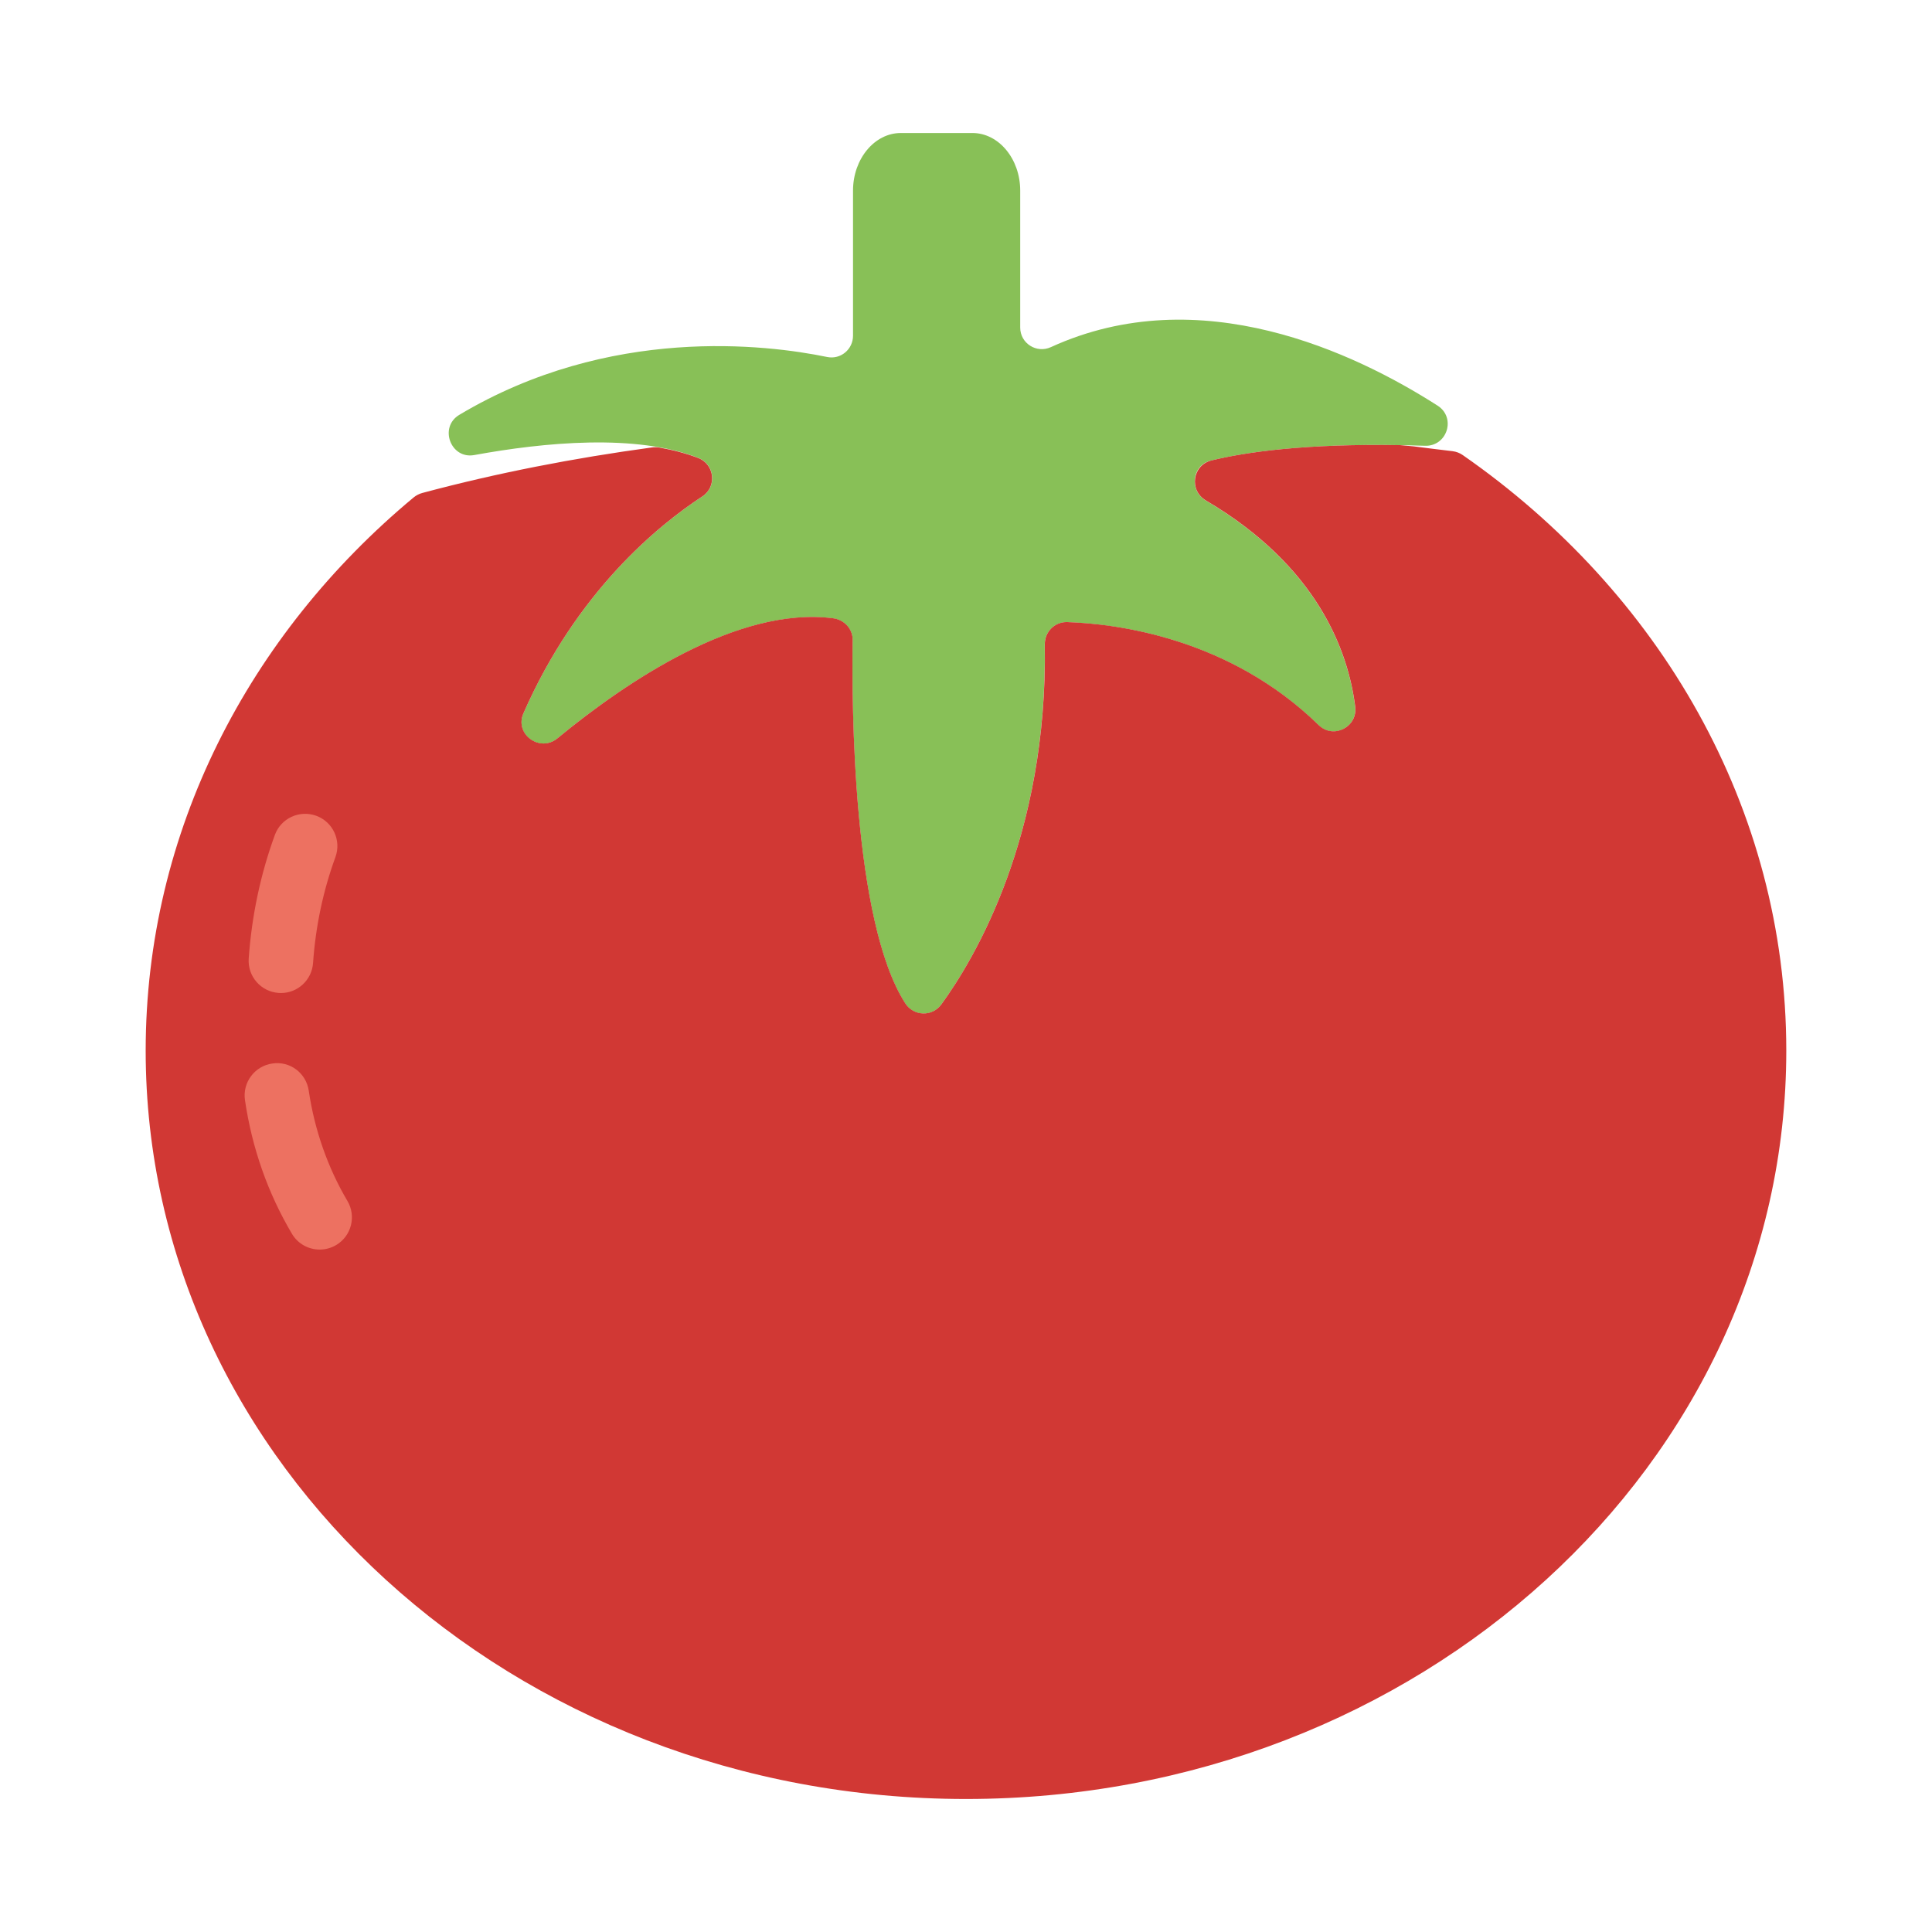
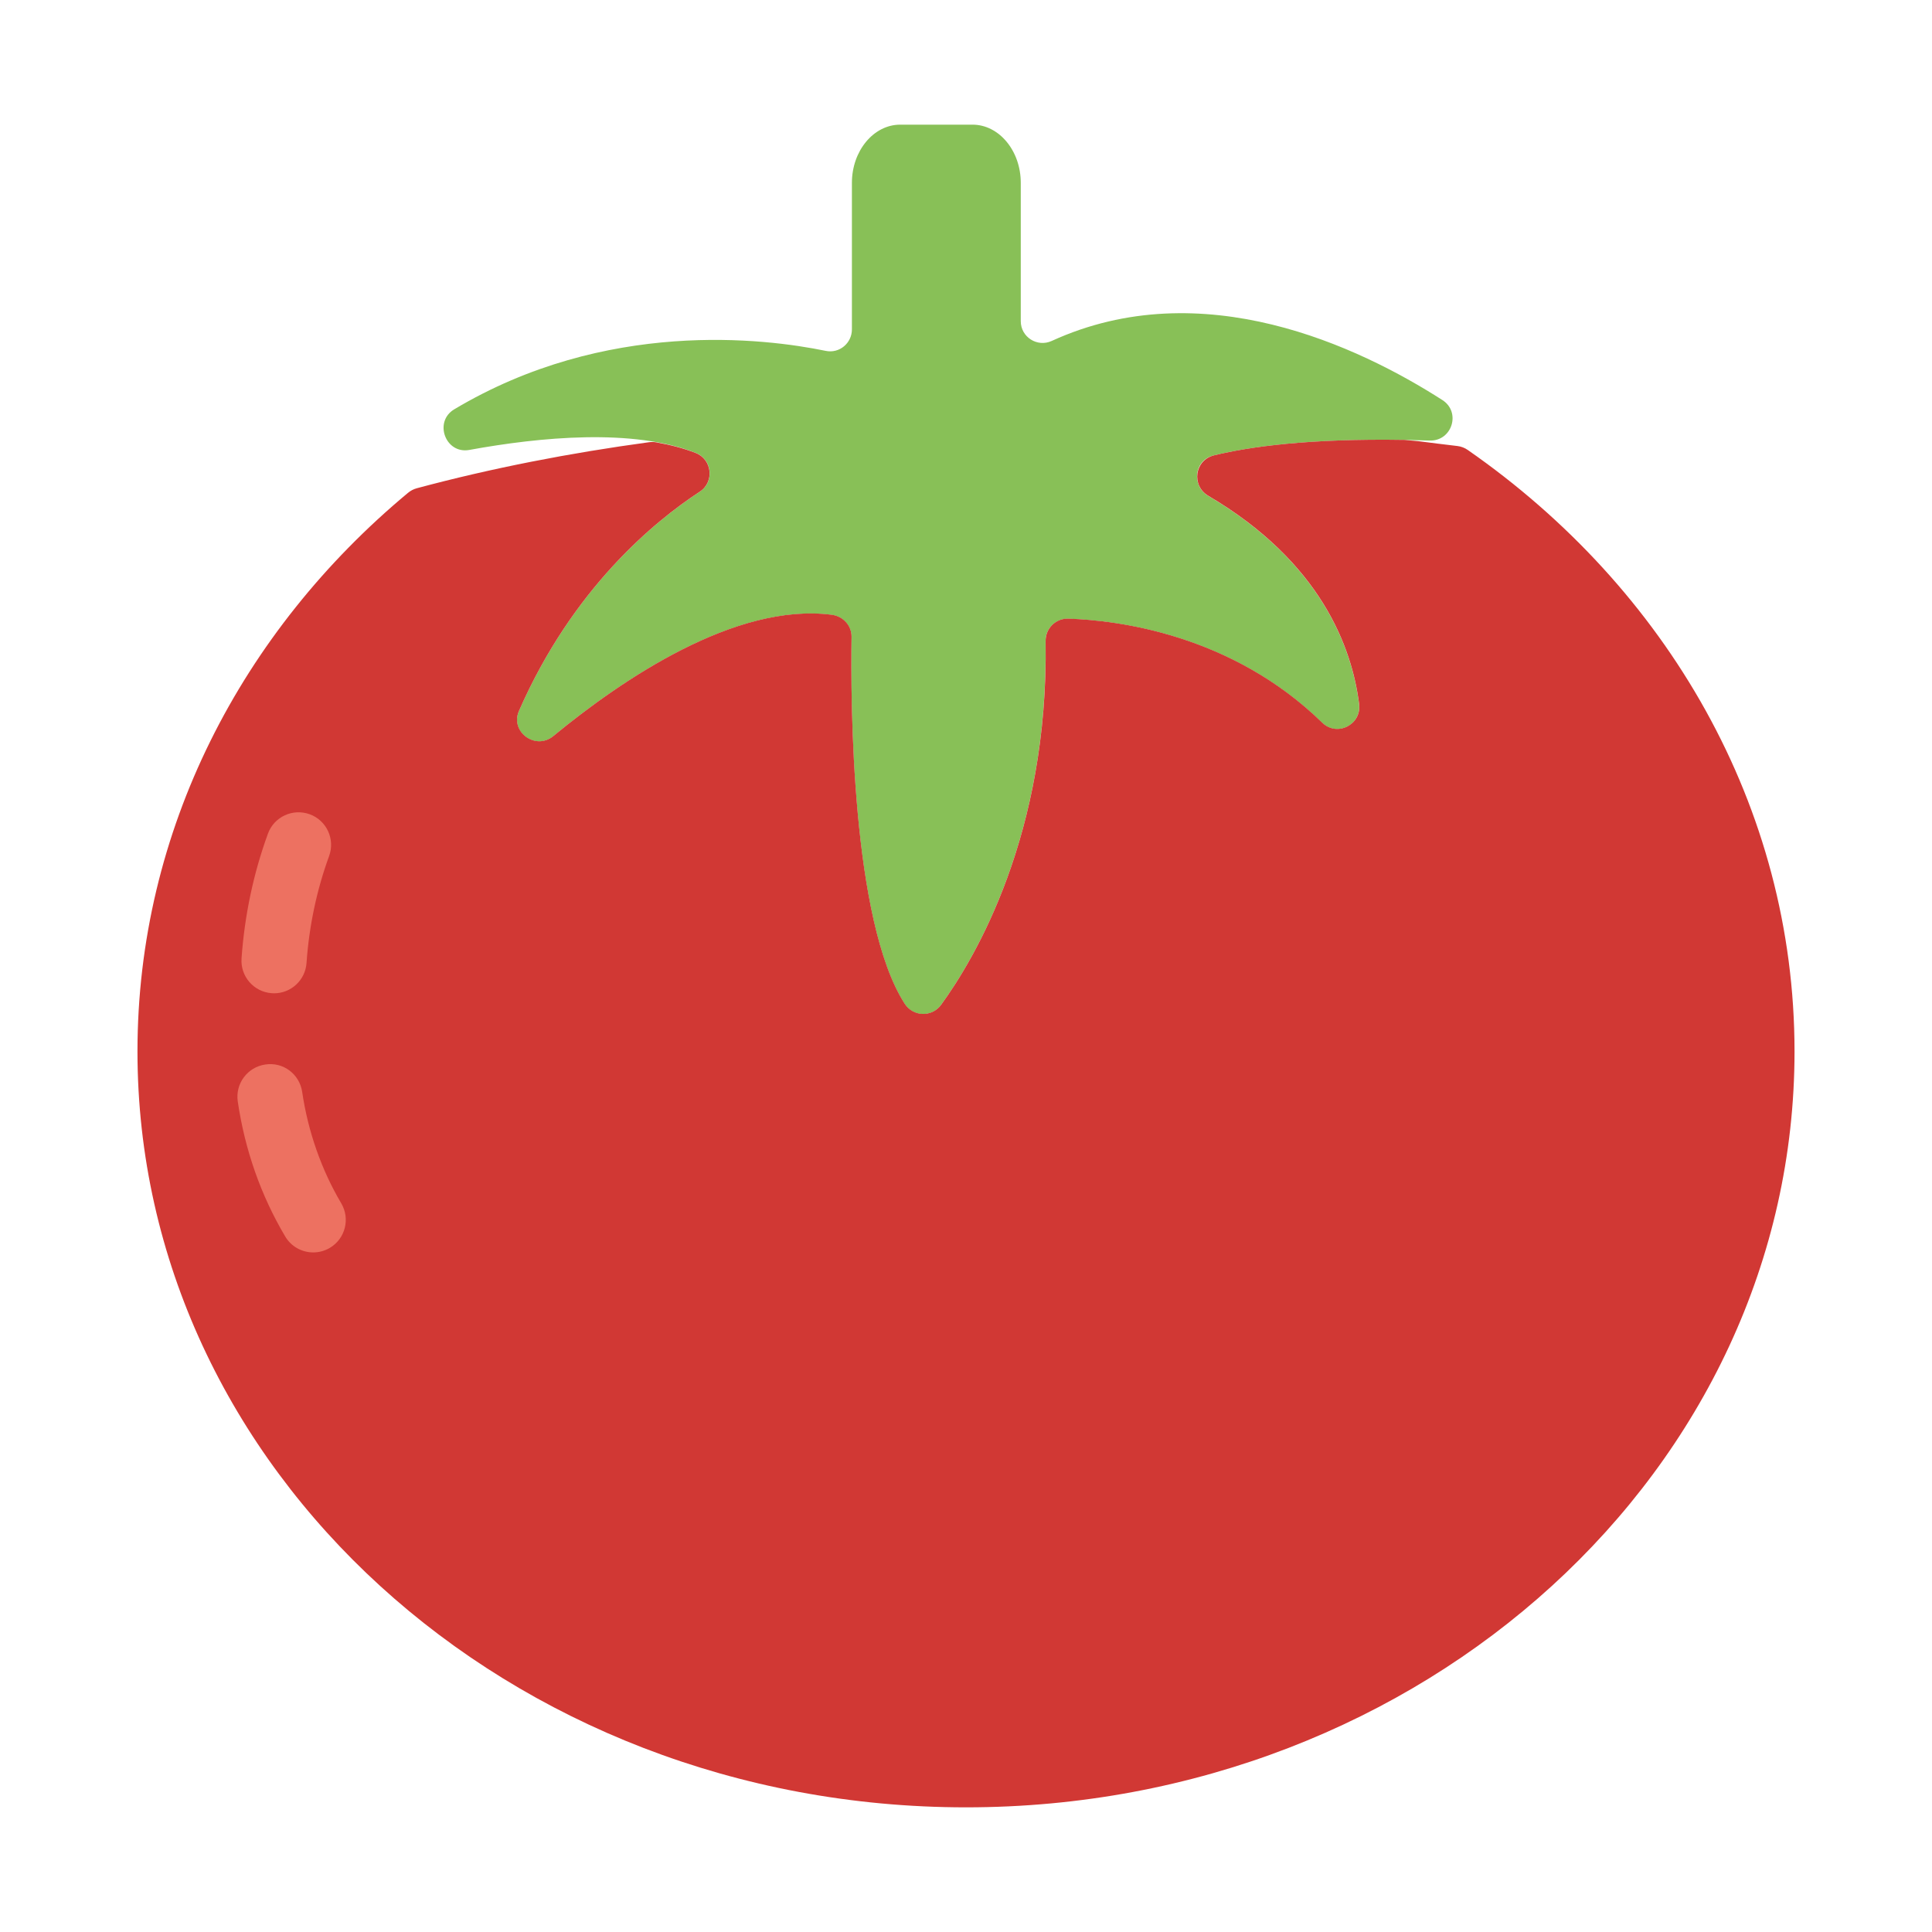
- <svg xmlns="http://www.w3.org/2000/svg" version="1.1" id="Capa_1" x="0px" y="0px" viewBox="0 0 51.679 51.679" style="enable-background:new 0 0 51.679 51.679;" xml:space="preserve">
+ <svg xmlns="http://www.w3.org/2000/svg" version="1.1" id="Capa_1" x="0px" y="0px" viewBox="0 0 1024 1024" xml:space="preserve" width="1024" height="1024">
  <defs id="defs45" />
-   <g id="g10" transform="matrix(0.8623099,0,0,0.8623099,3.557773,3.557842)">
+   <g id="g10" transform="matrix(17.2576,0,0,17.2576,66.08088,66.07226)">
    <path style="fill:#88c057" d="M 40.47,8.458 C 37.908,6.816 33.096,4.528 28.473,6.642 28.028,6.846 27.521,6.525 27.521,6.035 V 1.786 C 27.522,0.804 26.855,0 26.04,0 h -2.223 c -0.815,0 -1.482,0.804 -1.482,1.786 v 4.501 c 0,0.425 -0.385,0.747 -0.802,0.661 -1.877,-0.387 -6.751,-0.989 -11.412,1.795 -0.638,0.381 -0.268,1.381 0.464,1.247 2.17,-0.397 5.026,-0.67 6.956,0.092 0.506,0.199 0.579,0.891 0.124,1.189 -1.371,0.895 -3.9,2.953 -5.557,6.737 -0.282,0.644 0.51,1.221 1.053,0.774 2.117,-1.744 5.6,-4.107 8.554,-3.726 0.348,0.045 0.612,0.329 0.607,0.68 -0.03,1.982 -0.005,8.716 1.632,11.265 0.258,0.402 0.836,0.422 1.117,0.035 1.043,-1.433 3.304,-5.233 3.211,-11.167 -0.006,-0.39 0.307,-0.707 0.697,-0.694 1.49,0.048 5.008,0.469 7.798,3.194 0.457,0.447 1.214,0.061 1.134,-0.573 -0.219,-1.735 -1.174,-4.359 -4.631,-6.394 -0.525,-0.309 -0.436,-1.095 0.155,-1.24 1.194,-0.293 3.252,-0.572 6.644,-0.46 0.689,0.021 0.97,-0.873 0.391,-1.244 z" id="path2" />
    <path style="fill:#d13834" d="M 41.248,9.99 C 41.155,9.925 41.047,9.884 40.934,9.87 40.534,9.821 40.133,9.775 39.733,9.721 39.59,9.707 39.446,9.696 39.304,9.682 36.39,9.634 34.561,9.888 33.458,10.156 c -0.599,0.146 -0.707,0.931 -0.175,1.244 3.457,2.035 4.411,4.659 4.63,6.393 0.08,0.634 -0.677,1.02 -1.134,0.573 -2.79,-2.724 -6.308,-3.145 -7.798,-3.194 -0.39,-0.013 -0.704,0.304 -0.697,0.694 0.092,5.934 -2.168,9.734 -3.211,11.167 -0.282,0.387 -0.859,0.367 -1.117,-0.035 -1.637,-2.549 -1.662,-9.283 -1.632,-11.265 0.005,-0.35 -0.259,-0.635 -0.607,-0.68 -2.954,-0.382 -6.437,1.982 -8.554,3.726 -0.543,0.447 -1.335,-0.13 -1.053,-0.774 1.655,-3.779 4.18,-5.836 5.552,-6.733 0.457,-0.299 0.381,-0.994 -0.128,-1.19 C 17.163,9.939 16.758,9.833 16.331,9.758 16.255,9.744 16.174,9.743 16.097,9.754 13.672,10.084 11.29,10.545 8.978,11.165 8.876,11.192 8.781,11.241 8.7,11.309 3.597,15.555 0.393,21.668 0.393,28.465 c 0,12.821 11.393,23.214 25.446,23.214 14.053,0 25.446,-10.393 25.446,-23.214 C 51.286,20.928 47.348,14.23 41.248,9.99 Z" id="path4" />
    <path style="fill:#ed7161" d="M 5.791,34.636 C 5.449,34.636 5.116,34.461 4.93,34.146 4.182,32.883 3.692,31.488 3.473,30 c -0.08,-0.547 0.298,-1.055 0.844,-1.135 0.556,-0.086 1.055,0.298 1.135,0.844 0.178,1.213 0.593,2.395 1.199,3.418 0.281,0.475 0.125,1.089 -0.351,1.37 -0.16,0.094 -0.336,0.139 -0.509,0.139 z" id="path6" />
    <path style="fill:#ed7161" d="m 4.588,26.678 c -0.023,0 -0.047,-0.001 -0.07,-0.003 C 3.966,26.637 3.551,26.159 3.589,25.609 3.683,24.282 3.955,22.993 4.4,21.775 c 0.189,-0.519 0.761,-0.783 1.283,-0.596 0.519,0.189 0.785,0.764 0.596,1.283 -0.381,1.041 -0.614,2.146 -0.694,3.285 -0.037,0.528 -0.476,0.931 -0.997,0.931 z" id="path8" />
  </g>
-   <g id="g12">
+   <g id="g12" transform="translate(0,972.3211)">
</g>
-   <g id="g14">
+   <g id="g14" transform="translate(0,972.3211)">
</g>
-   <g id="g16">
+   <g id="g16" transform="translate(0,972.3211)">
</g>
-   <g id="g18">
+   <g id="g18" transform="translate(0,972.3211)">
</g>
-   <g id="g20">
+   <g id="g20" transform="translate(0,972.3211)">
</g>
-   <g id="g22">
+   <g id="g22" transform="translate(0,972.3211)">
</g>
-   <g id="g24">
+   <g id="g24" transform="translate(0,972.3211)">
</g>
-   <g id="g26">
+   <g id="g26" transform="translate(0,972.3211)">
</g>
-   <g id="g28">
+   <g id="g28" transform="translate(0,972.3211)">
</g>
-   <g id="g30">
+   <g id="g30" transform="translate(0,972.3211)">
</g>
-   <g id="g32">
+   <g id="g32" transform="translate(0,972.3211)">
</g>
-   <g id="g34">
+   <g id="g34" transform="translate(0,972.3211)">
</g>
-   <g id="g36">
+   <g id="g36" transform="translate(0,972.3211)">
</g>
-   <g id="g38">
+   <g id="g38" transform="translate(0,972.3211)">
</g>
-   <g id="g40">
+   <g id="g40" transform="translate(0,972.3211)">
</g>
</svg>
